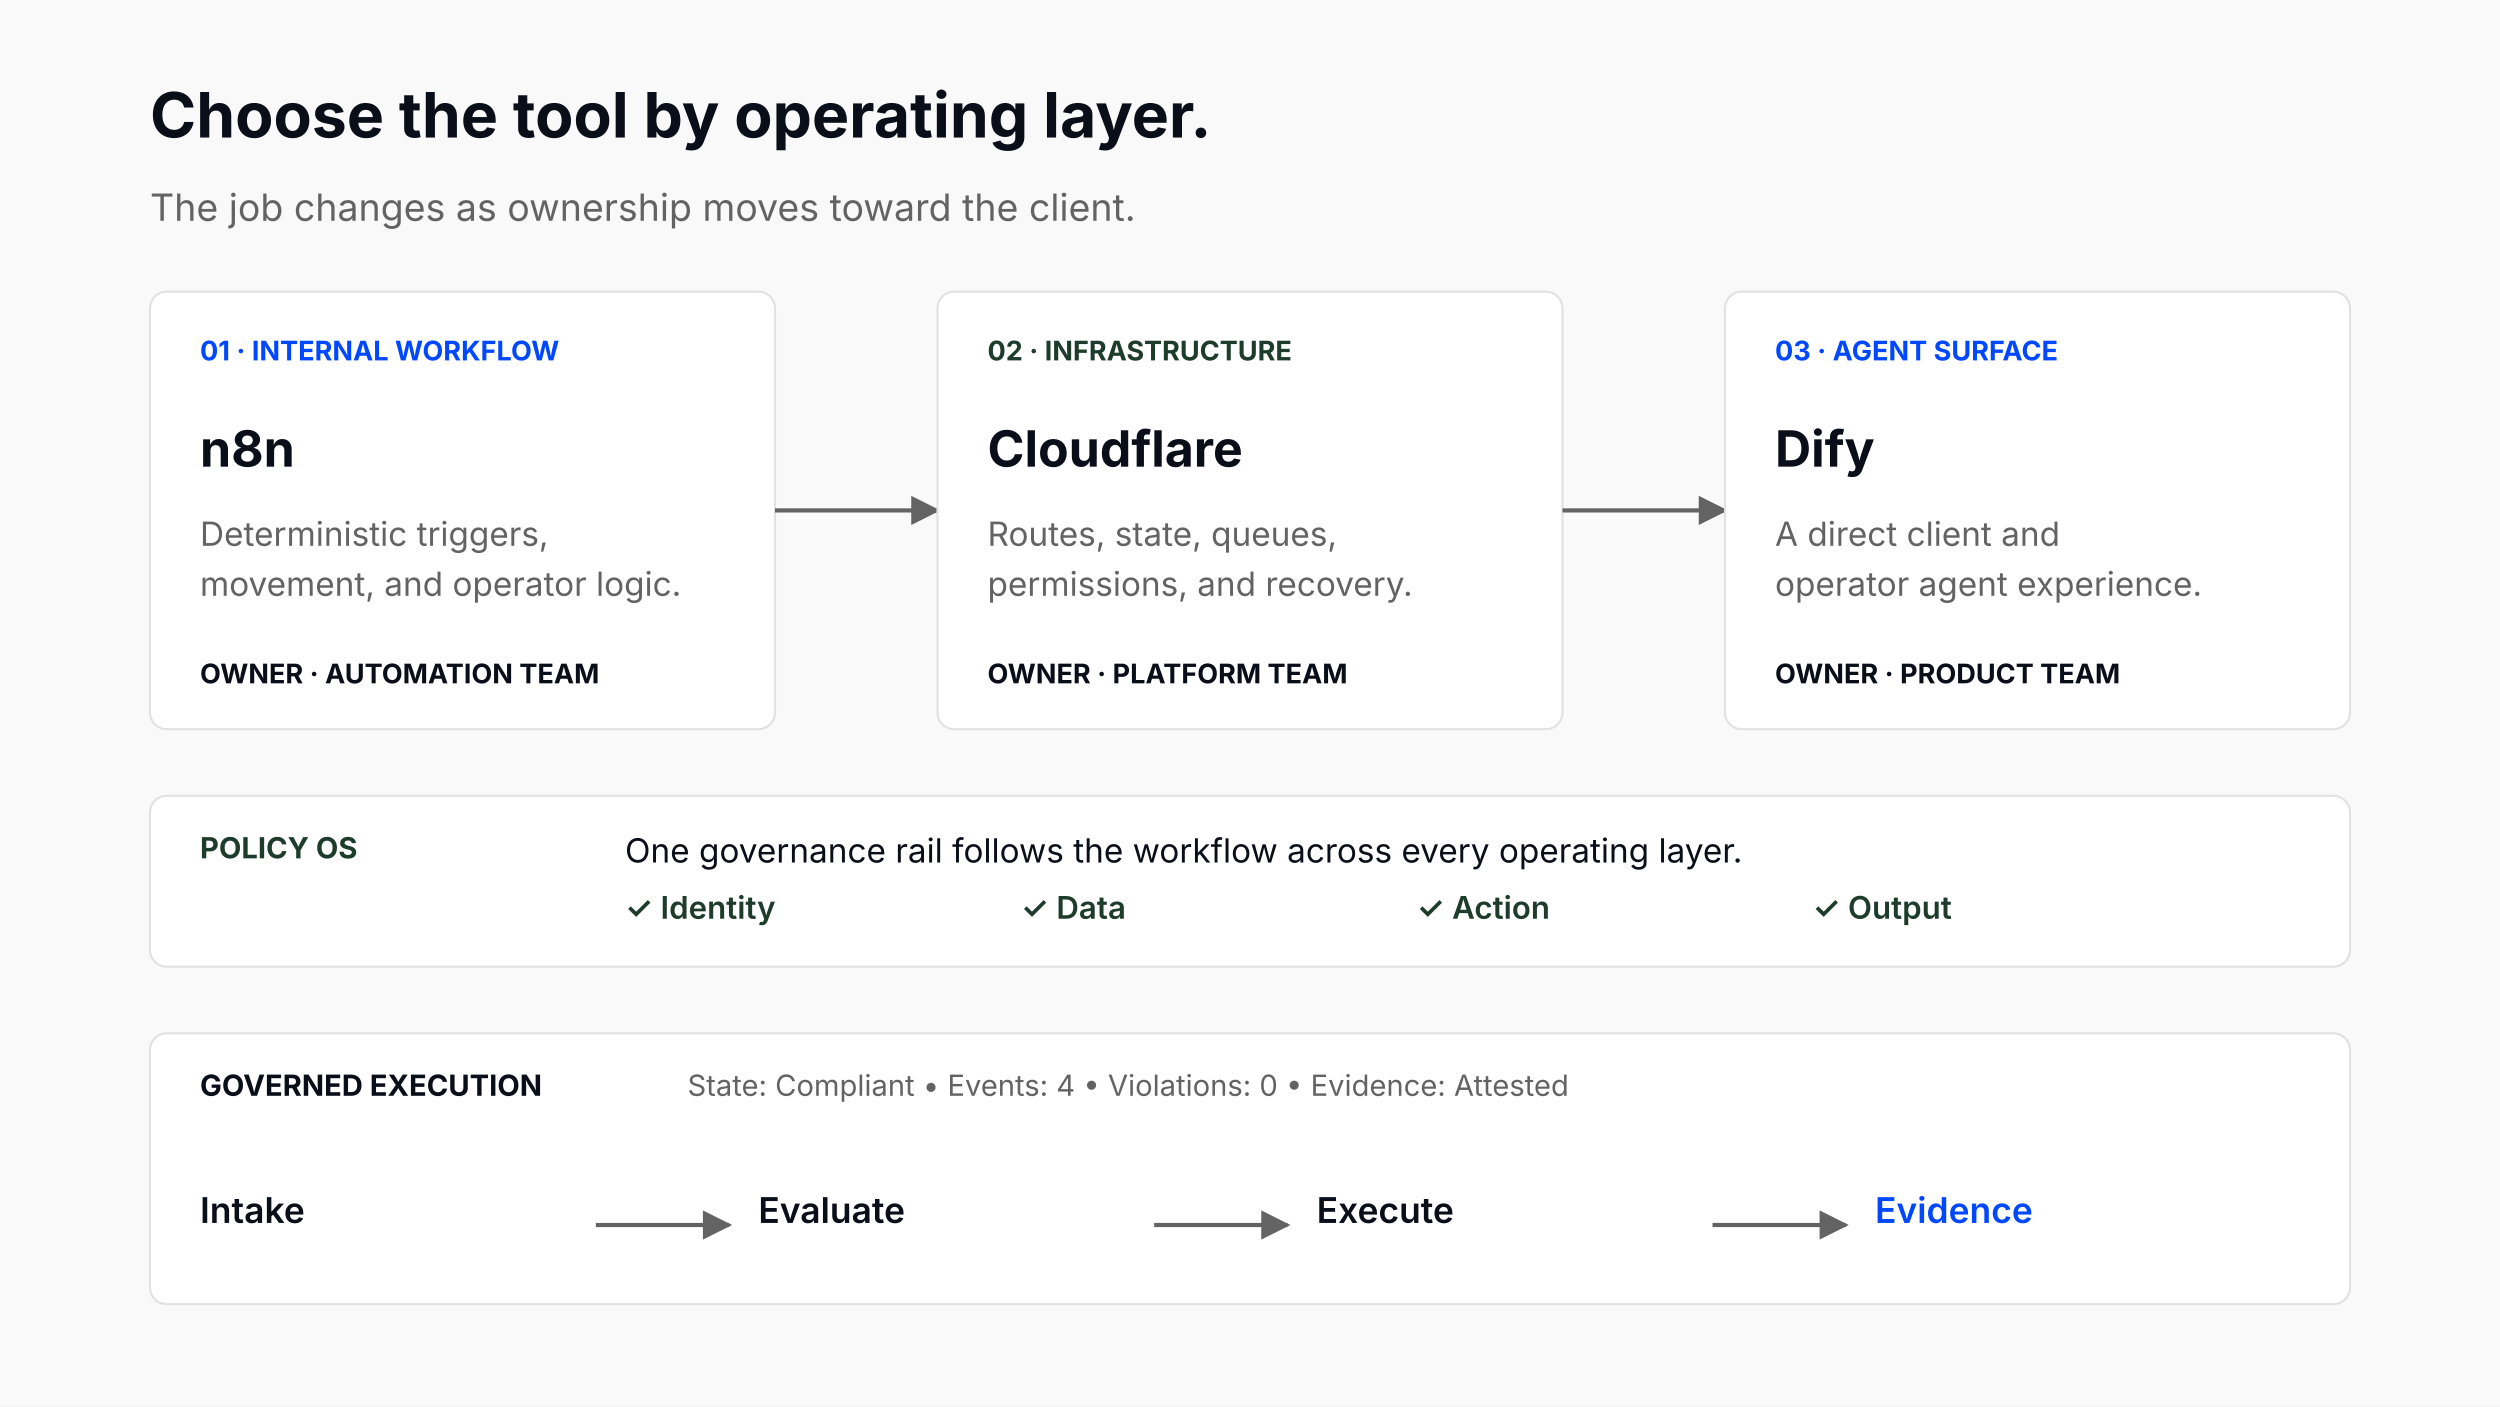
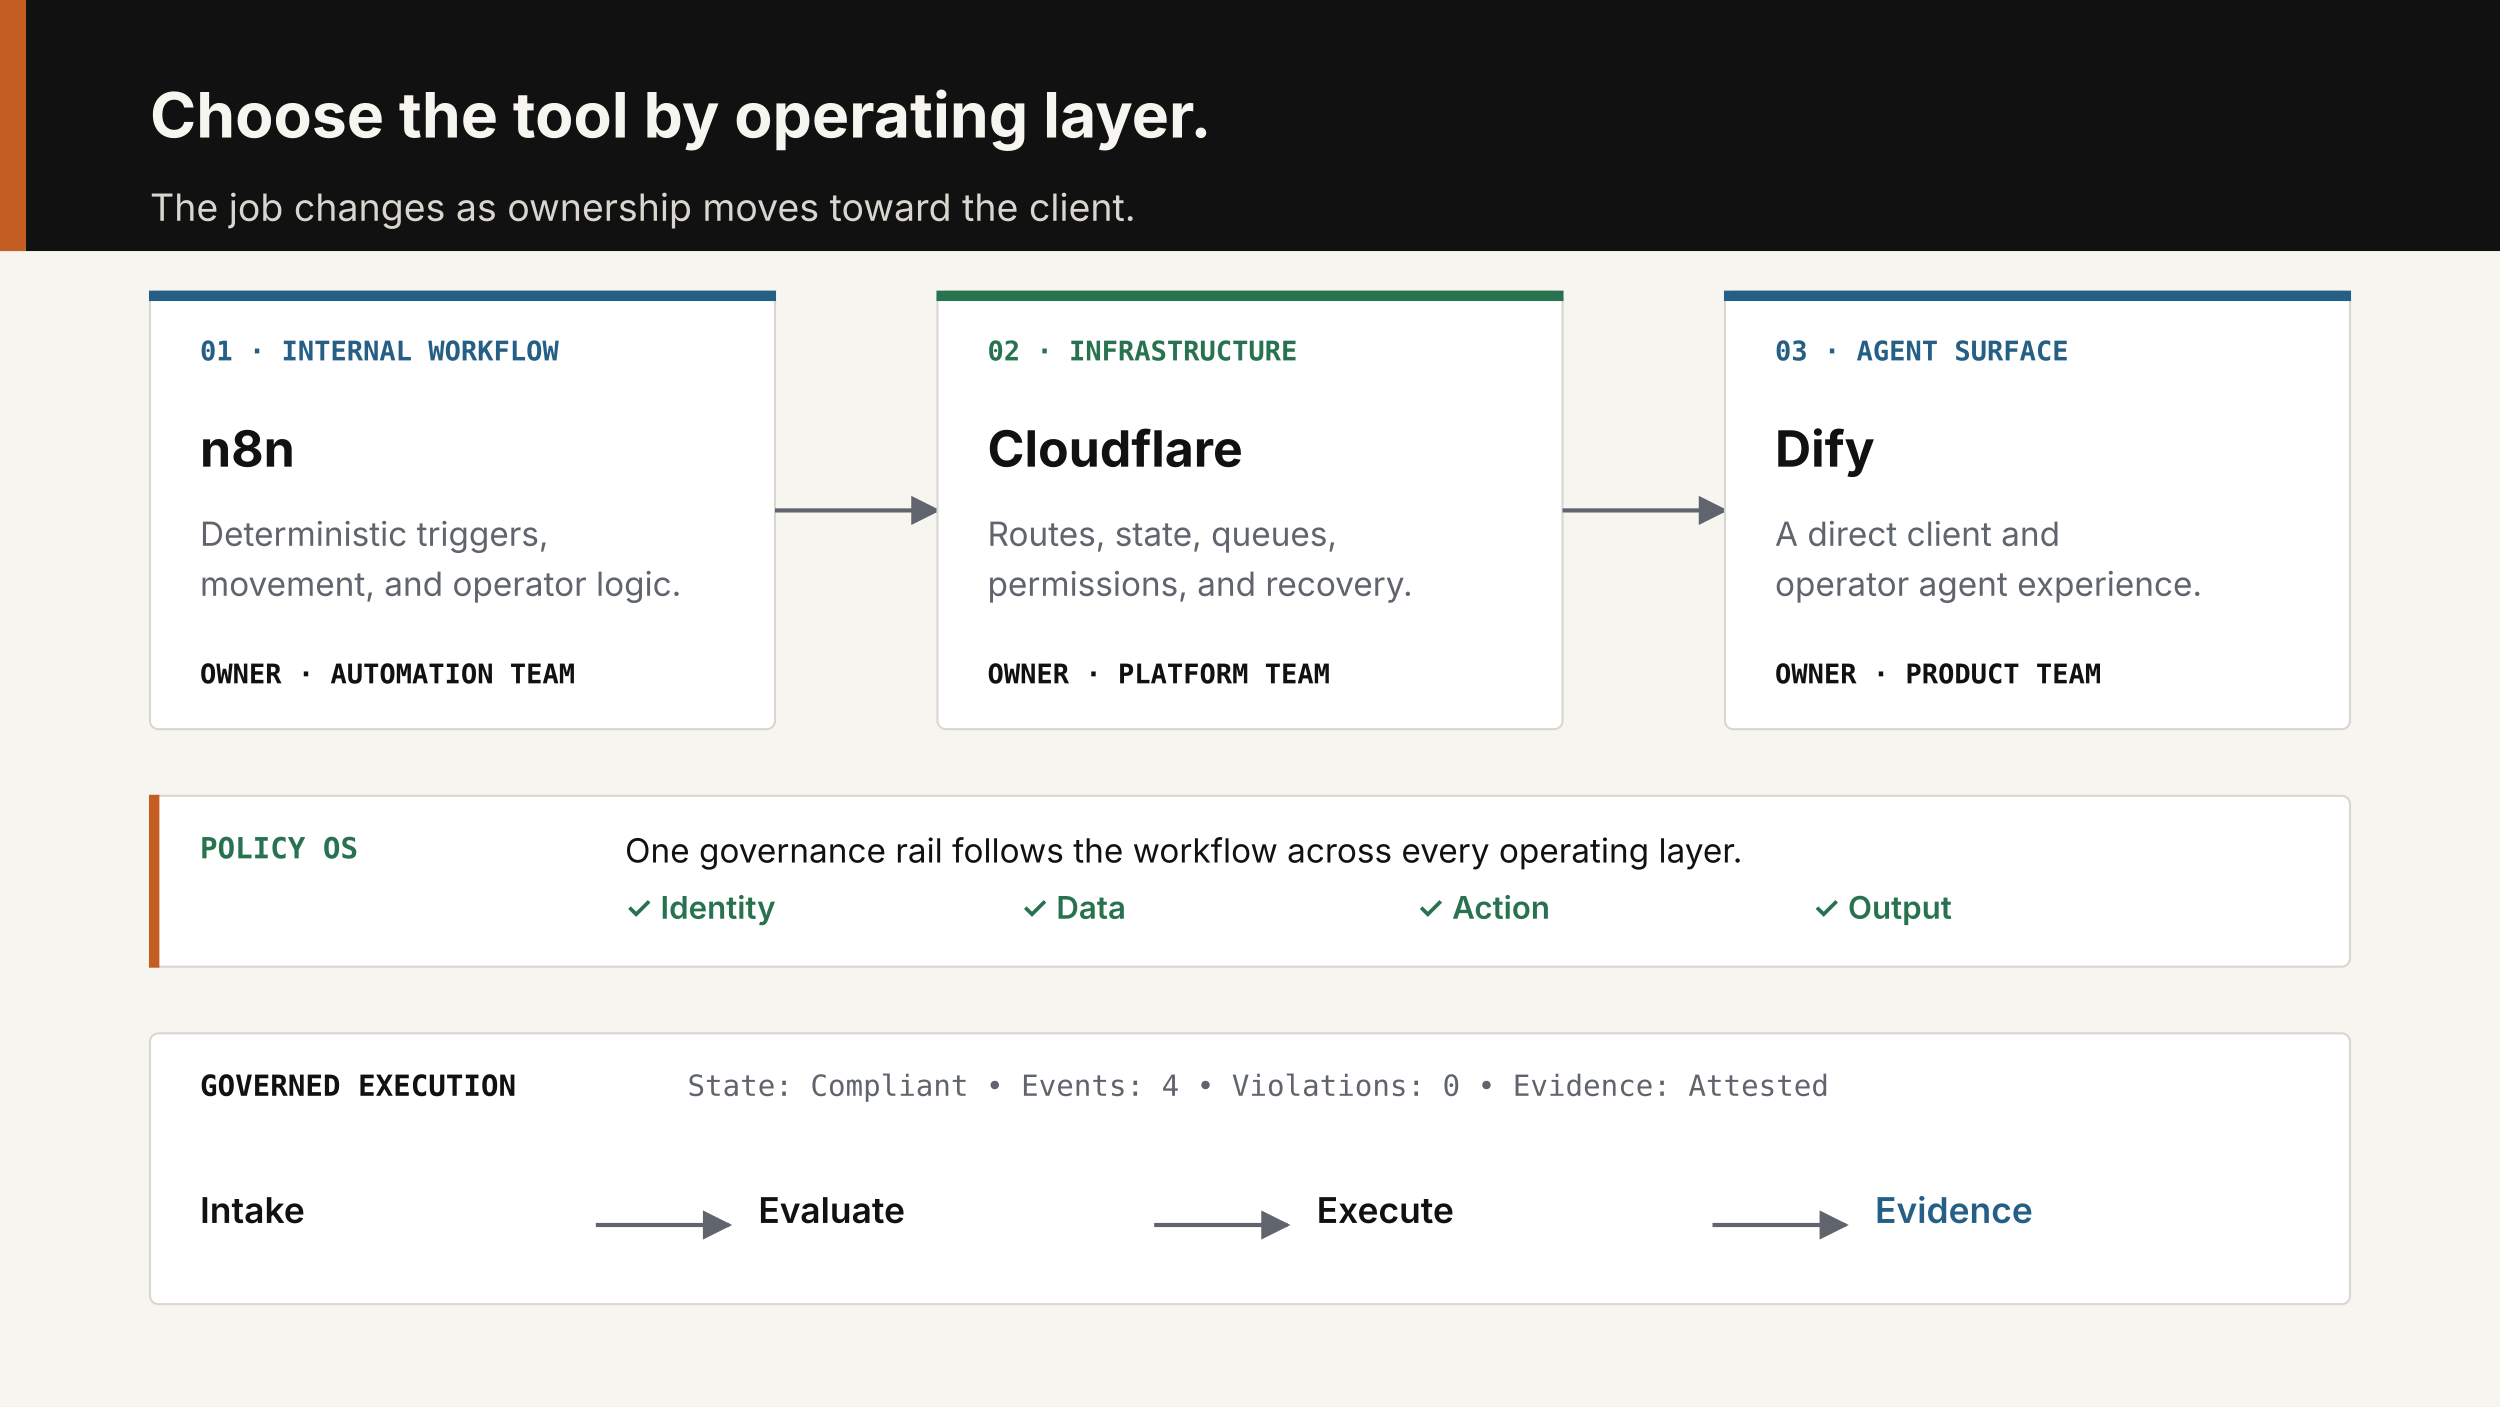
<svg xmlns="http://www.w3.org/2000/svg" width="1200" height="675" viewBox="0 0 1200 675" style="max-width:100%;height:auto" role="img" aria-labelledby="svg-title svg-desc">
  <defs>
-     <marker id="arrow" viewBox="0 0 10 10" refX="9" refY="5" markerWidth="7" markerHeight="7" orient="auto-start-reverse">
-       <path d="M 0 0 L 10 5 L 0 10 z" fill="#636363" />
+     <marker id="arrow-n8n-to-cloudflare" viewBox="0 0 10 10" refX="9" refY="5" markerWidth="7" markerHeight="7" orient="auto-start-reverse">
+       <path d="M 0 0 L 10 5 L 0 10 z" fill="#60646c" />
+     </marker>
+     <marker id="arrow-cloudflare-to-dify" viewBox="0 0 10 10" refX="9" refY="5" markerWidth="7" markerHeight="7" orient="auto-start-reverse">
+       <path d="M 0 0 L 10 5 L 0 10 z" fill="#60646c" />
+     </marker>
+     <marker id="arrow-intake-to-evaluate" viewBox="0 0 10 10" refX="9" refY="5" markerWidth="7" markerHeight="7" orient="auto-start-reverse">
+       <path d="M 0 0 L 10 5 L 0 10 z" fill="#60646c" />
+     </marker>
+     <marker id="arrow-evaluate-to-execute" viewBox="0 0 10 10" refX="9" refY="5" markerWidth="7" markerHeight="7" orient="auto-start-reverse">
+       <path d="M 0 0 L 10 5 L 0 10 z" fill="#60646c" />
+     </marker>
+     <marker id="arrow-execute-to-evidence" viewBox="0 0 10 10" refX="9" refY="5" markerWidth="7" markerHeight="7" orient="auto-start-reverse">
+       <path d="M 0 0 L 10 5 L 0 10 z" fill="#60646c" />
    </marker>
  </defs>
-   <rect width="1200" height="675" fill="#f9f9f9" />
-   <text id="diagram-title" font-family="Inter, Arial, sans-serif" font-size="30" font-weight="700" fill="#0a0e19">
+   <rect width="1200" height="675" fill="#f7f5ef" />
+   <rect id="performance-header" x="0" y="0" width="1200" height="120" rx="0" fill="#111111" stroke="#111111" />
+   <rect id="pressure-index" x="0" y="0" width="12" height="120" rx="0" fill="#c35d21" stroke="#c35d21" />
+   <text id="diagram-title" font-family="Inter, Arial, sans-serif" font-size="30" font-weight="700" fill="#f7f5ef">
    <tspan x="72" y="66">Choose the tool by operating layer.</tspan>
  </text>
-   <text id="diagram-subtitle" font-family="Inter, Arial, sans-serif" font-size="18" font-weight="400" fill="#636363">
+   <text id="diagram-subtitle" font-family="Inter, Arial, sans-serif" font-size="18" font-weight="400" fill="#d9d6cf">
    <tspan x="72" y="106">The job changes as ownership moves toward the client.</tspan>
  </text>
-   <rect id="n8n-card" x="72" y="140" width="300" height="210" rx="8" fill="#ffffff" stroke="#e1e1e1" />
-   <text id="n8n-layer" font-family="Inter, Arial, sans-serif" font-size="13" font-weight="700" fill="#0048ff">
+   <rect id="n8n-card" x="72" y="140" width="300" height="210" rx="4" fill="#ffffff" stroke="#d9d6cf" />
+   <rect id="n8n-signal-rail" x="72" y="140" width="300" height="4" rx="0" fill="#255f85" stroke="#255f85" />
+   <text id="n8n-layer" font-family="IBM Plex Mono, SFMono-Regular, Consolas, monospace" font-size="13" font-weight="700" fill="#255f85">
    <tspan x="96" y="173">01 · INTERNAL WORKFLOW</tspan>
  </text>
-   <text id="n8n-title" font-family="Inter, Arial, sans-serif" font-size="24" font-weight="700" fill="#0a0e19">
+   <text id="n8n-title" font-family="Inter, Arial, sans-serif" font-size="24" font-weight="700" fill="#111111">
    <tspan x="96" y="224">n8n</tspan>
  </text>
-   <text id="n8n-detail" font-family="Inter, Arial, sans-serif" font-size="16" font-weight="400" fill="#636363">
+   <text id="n8n-detail" font-family="Inter, Arial, sans-serif" font-size="16" font-weight="400" fill="#60646c">
    <tspan x="96" y="262">Deterministic triggers,</tspan>
    <tspan x="96" y="286">movement, and operator logic.</tspan>
  </text>
-   <text id="n8n-owner" font-family="Inter, Arial, sans-serif" font-size="13" font-weight="700" fill="#0a0e19">
+   <text id="n8n-owner" font-family="IBM Plex Mono, SFMono-Regular, Consolas, monospace" font-size="13" font-weight="700" fill="#111111">
    <tspan x="96" y="328">OWNER · AUTOMATION TEAM</tspan>
  </text>
-   <line id="n8n-to-cloudflare" x1="372" y1="245" x2="450" y2="245" stroke="#636363" stroke-width="2" marker-end="url(#arrow)" />
-   <rect id="cloudflare-card" x="450" y="140" width="300" height="210" rx="8" fill="#ffffff" stroke="#e1e1e1" />
-   <text id="cloudflare-layer" font-family="Inter, Arial, sans-serif" font-size="13" font-weight="700" fill="#1e3c2c">
+   <line id="n8n-to-cloudflare" x1="372" y1="245" x2="450" y2="245" stroke="#60646c" stroke-width="2" marker-end="url(#arrow-n8n-to-cloudflare)" />
+   <rect id="cloudflare-card" x="450" y="140" width="300" height="210" rx="4" fill="#ffffff" stroke="#d9d6cf" />
+   <rect id="cloudflare-growth-rail" x="450" y="140" width="300" height="4" rx="0" fill="#28724f" stroke="#28724f" />
+   <text id="cloudflare-layer" font-family="IBM Plex Mono, SFMono-Regular, Consolas, monospace" font-size="13" font-weight="700" fill="#28724f">
    <tspan x="474" y="173">02 · INFRASTRUCTURE</tspan>
  </text>
-   <text id="cloudflare-title" font-family="Inter, Arial, sans-serif" font-size="24" font-weight="700" fill="#0a0e19">
+   <text id="cloudflare-title" font-family="Inter, Arial, sans-serif" font-size="24" font-weight="700" fill="#111111">
    <tspan x="474" y="224">Cloudflare</tspan>
  </text>
-   <text id="cloudflare-detail" font-family="Inter, Arial, sans-serif" font-size="16" font-weight="400" fill="#636363">
+   <text id="cloudflare-detail" font-family="Inter, Arial, sans-serif" font-size="16" font-weight="400" fill="#60646c">
    <tspan x="474" y="262">Routes, state, queues,</tspan>
    <tspan x="474" y="286">permissions, and recovery.</tspan>
  </text>
-   <text id="cloudflare-owner" font-family="Inter, Arial, sans-serif" font-size="13" font-weight="700" fill="#0a0e19">
+   <text id="cloudflare-owner" font-family="IBM Plex Mono, SFMono-Regular, Consolas, monospace" font-size="13" font-weight="700" fill="#111111">
    <tspan x="474" y="328">OWNER · PLATFORM TEAM</tspan>
  </text>
-   <line id="cloudflare-to-dify" x1="750" y1="245" x2="828" y2="245" stroke="#636363" stroke-width="2" marker-end="url(#arrow)" />
-   <rect id="dify-card" x="828" y="140" width="300" height="210" rx="8" fill="#ffffff" stroke="#e1e1e1" />
-   <text id="dify-layer" font-family="Inter, Arial, sans-serif" font-size="13" font-weight="700" fill="#0048ff">
+   <line id="cloudflare-to-dify" x1="750" y1="245" x2="828" y2="245" stroke="#60646c" stroke-width="2" marker-end="url(#arrow-cloudflare-to-dify)" />
+   <rect id="dify-card" x="828" y="140" width="300" height="210" rx="4" fill="#ffffff" stroke="#d9d6cf" />
+   <rect id="dify-signal-rail" x="828" y="140" width="300" height="4" rx="0" fill="#255f85" stroke="#255f85" />
+   <text id="dify-layer" font-family="IBM Plex Mono, SFMono-Regular, Consolas, monospace" font-size="13" font-weight="700" fill="#255f85">
    <tspan x="852" y="173">03 · AGENT SURFACE</tspan>
  </text>
-   <text id="dify-title" font-family="Inter, Arial, sans-serif" font-size="24" font-weight="700" fill="#0a0e19">
+   <text id="dify-title" font-family="Inter, Arial, sans-serif" font-size="24" font-weight="700" fill="#111111">
    <tspan x="852" y="224">Dify</tspan>
  </text>
-   <text id="dify-detail" font-family="Inter, Arial, sans-serif" font-size="16" font-weight="400" fill="#636363">
+   <text id="dify-detail" font-family="Inter, Arial, sans-serif" font-size="16" font-weight="400" fill="#60646c">
    <tspan x="852" y="262">A direct client and</tspan>
    <tspan x="852" y="286">operator agent experience.</tspan>
  </text>
-   <text id="dify-owner" font-family="Inter, Arial, sans-serif" font-size="13" font-weight="700" fill="#0a0e19">
+   <text id="dify-owner" font-family="IBM Plex Mono, SFMono-Regular, Consolas, monospace" font-size="13" font-weight="700" fill="#111111">
    <tspan x="852" y="328">OWNER · PRODUCT TEAM</tspan>
  </text>
-   <rect id="policy-rail" x="72" y="382" width="1056" height="82" rx="8" fill="#ffffff" stroke="#e1e1e1" />
-   <text id="policy-title" font-family="Inter, Arial, sans-serif" font-size="14" font-weight="700" fill="#1e3c2c">
+   <rect id="policy-rail" x="72" y="382" width="1056" height="82" rx="4" fill="#ffffff" stroke="#d9d6cf" />
+   <rect id="policy-pressure-rail" x="72" y="382" width="4" height="82" rx="0" fill="#c35d21" stroke="#c35d21" />
+   <text id="policy-title" font-family="IBM Plex Mono, SFMono-Regular, Consolas, monospace" font-size="14" font-weight="700" fill="#28724f">
    <tspan x="96" y="412">POLICY OS</tspan>
  </text>
-   <text id="policy-description" font-family="Inter, Arial, sans-serif" font-size="16" font-weight="400" fill="#0a0e19">
+   <text id="policy-description" font-family="Inter, Arial, sans-serif" font-size="16" font-weight="400" fill="#111111">
    <tspan x="300" y="414">One governance rail follows the workflow across every operating layer.</tspan>
  </text>
-   <text id="policy-identity" font-family="Inter, Arial, sans-serif" font-size="15" font-weight="600" fill="#1e3c2c">
+   <text id="policy-identity" font-family="Inter, Arial, sans-serif" font-size="15" font-weight="600" fill="#28724f">
    <tspan x="300" y="441">✓ Identity</tspan>
  </text>
-   <text id="policy-data" font-family="Inter, Arial, sans-serif" font-size="15" font-weight="600" fill="#1e3c2c">
+   <text id="policy-data" font-family="Inter, Arial, sans-serif" font-size="15" font-weight="600" fill="#28724f">
    <tspan x="490" y="441">✓ Data</tspan>
  </text>
-   <text id="policy-action" font-family="Inter, Arial, sans-serif" font-size="15" font-weight="600" fill="#1e3c2c">
+   <text id="policy-action" font-family="Inter, Arial, sans-serif" font-size="15" font-weight="600" fill="#28724f">
    <tspan x="680" y="441">✓ Action</tspan>
  </text>
-   <text id="policy-output" font-family="Inter, Arial, sans-serif" font-size="15" font-weight="600" fill="#1e3c2c">
+   <text id="policy-output" font-family="Inter, Arial, sans-serif" font-size="15" font-weight="600" fill="#28724f">
    <tspan x="870" y="441">✓ Output</tspan>
  </text>
-   <rect id="execution-rail" x="72" y="496" width="1056" height="130" rx="8" fill="#ffffff" stroke="#e1e1e1" />
-   <text id="execution-title" font-family="Inter, Arial, sans-serif" font-size="14" font-weight="700" fill="#0a0e19">
+   <rect id="execution-rail" x="72" y="496" width="1056" height="130" rx="4" fill="#ffffff" stroke="#d9d6cf" />
+   <text id="execution-title" font-family="IBM Plex Mono, SFMono-Regular, Consolas, monospace" font-size="14" font-weight="700" fill="#111111">
    <tspan x="96" y="526">GOVERNED EXECUTION</tspan>
  </text>
-   <text id="execution-meta" font-family="Inter, Arial, sans-serif" font-size="14" font-weight="400" fill="#636363">
+   <text id="execution-meta" font-family="IBM Plex Mono, SFMono-Regular, Consolas, monospace" font-size="14" font-weight="400" fill="#60646c">
    <tspan x="330" y="526">State: Compliant  •  Events: 4  •  Violations: 0  •  Evidence: Attested</tspan>
  </text>
-   <text id="execution-intake" font-family="Inter, Arial, sans-serif" font-size="17" font-weight="600" fill="#0a0e19">
+   <text id="execution-intake" font-family="Inter, Arial, sans-serif" font-size="17" font-weight="600" fill="#111111">
    <tspan x="96" y="587">Intake</tspan>
  </text>
-   <text id="execution-evaluate" font-family="Inter, Arial, sans-serif" font-size="17" font-weight="600" fill="#0a0e19">
+   <text id="execution-evaluate" font-family="Inter, Arial, sans-serif" font-size="17" font-weight="600" fill="#111111">
    <tspan x="364" y="587">Evaluate</tspan>
  </text>
-   <text id="execution-execute" font-family="Inter, Arial, sans-serif" font-size="17" font-weight="600" fill="#0a0e19">
+   <text id="execution-execute" font-family="Inter, Arial, sans-serif" font-size="17" font-weight="600" fill="#111111">
    <tspan x="632" y="587">Execute</tspan>
  </text>
-   <text id="execution-evidence" font-family="Inter, Arial, sans-serif" font-size="17" font-weight="600" fill="#0048ff">
+   <text id="execution-evidence" font-family="Inter, Arial, sans-serif" font-size="17" font-weight="600" fill="#255f85">
    <tspan x="900" y="587">Evidence</tspan>
  </text>
-   <line id="intake-to-evaluate" x1="286" y1="588" x2="350" y2="588" stroke="#636363" stroke-width="2" marker-end="url(#arrow)" />
-   <line id="evaluate-to-execute" x1="554" y1="588" x2="618" y2="588" stroke="#636363" stroke-width="2" marker-end="url(#arrow)" />
-   <line id="execute-to-evidence" x1="822" y1="588" x2="886" y2="588" stroke="#636363" stroke-width="2" marker-end="url(#arrow)" />
+   <line id="intake-to-evaluate" x1="286" y1="588" x2="350" y2="588" stroke="#60646c" stroke-width="2" marker-end="url(#arrow-intake-to-evaluate)" />
+   <line id="evaluate-to-execute" x1="554" y1="588" x2="618" y2="588" stroke="#60646c" stroke-width="2" marker-end="url(#arrow-evaluate-to-execute)" />
+   <line id="execute-to-evidence" x1="822" y1="588" x2="886" y2="588" stroke="#60646c" stroke-width="2" marker-end="url(#arrow-execute-to-evidence)" />
</svg>
